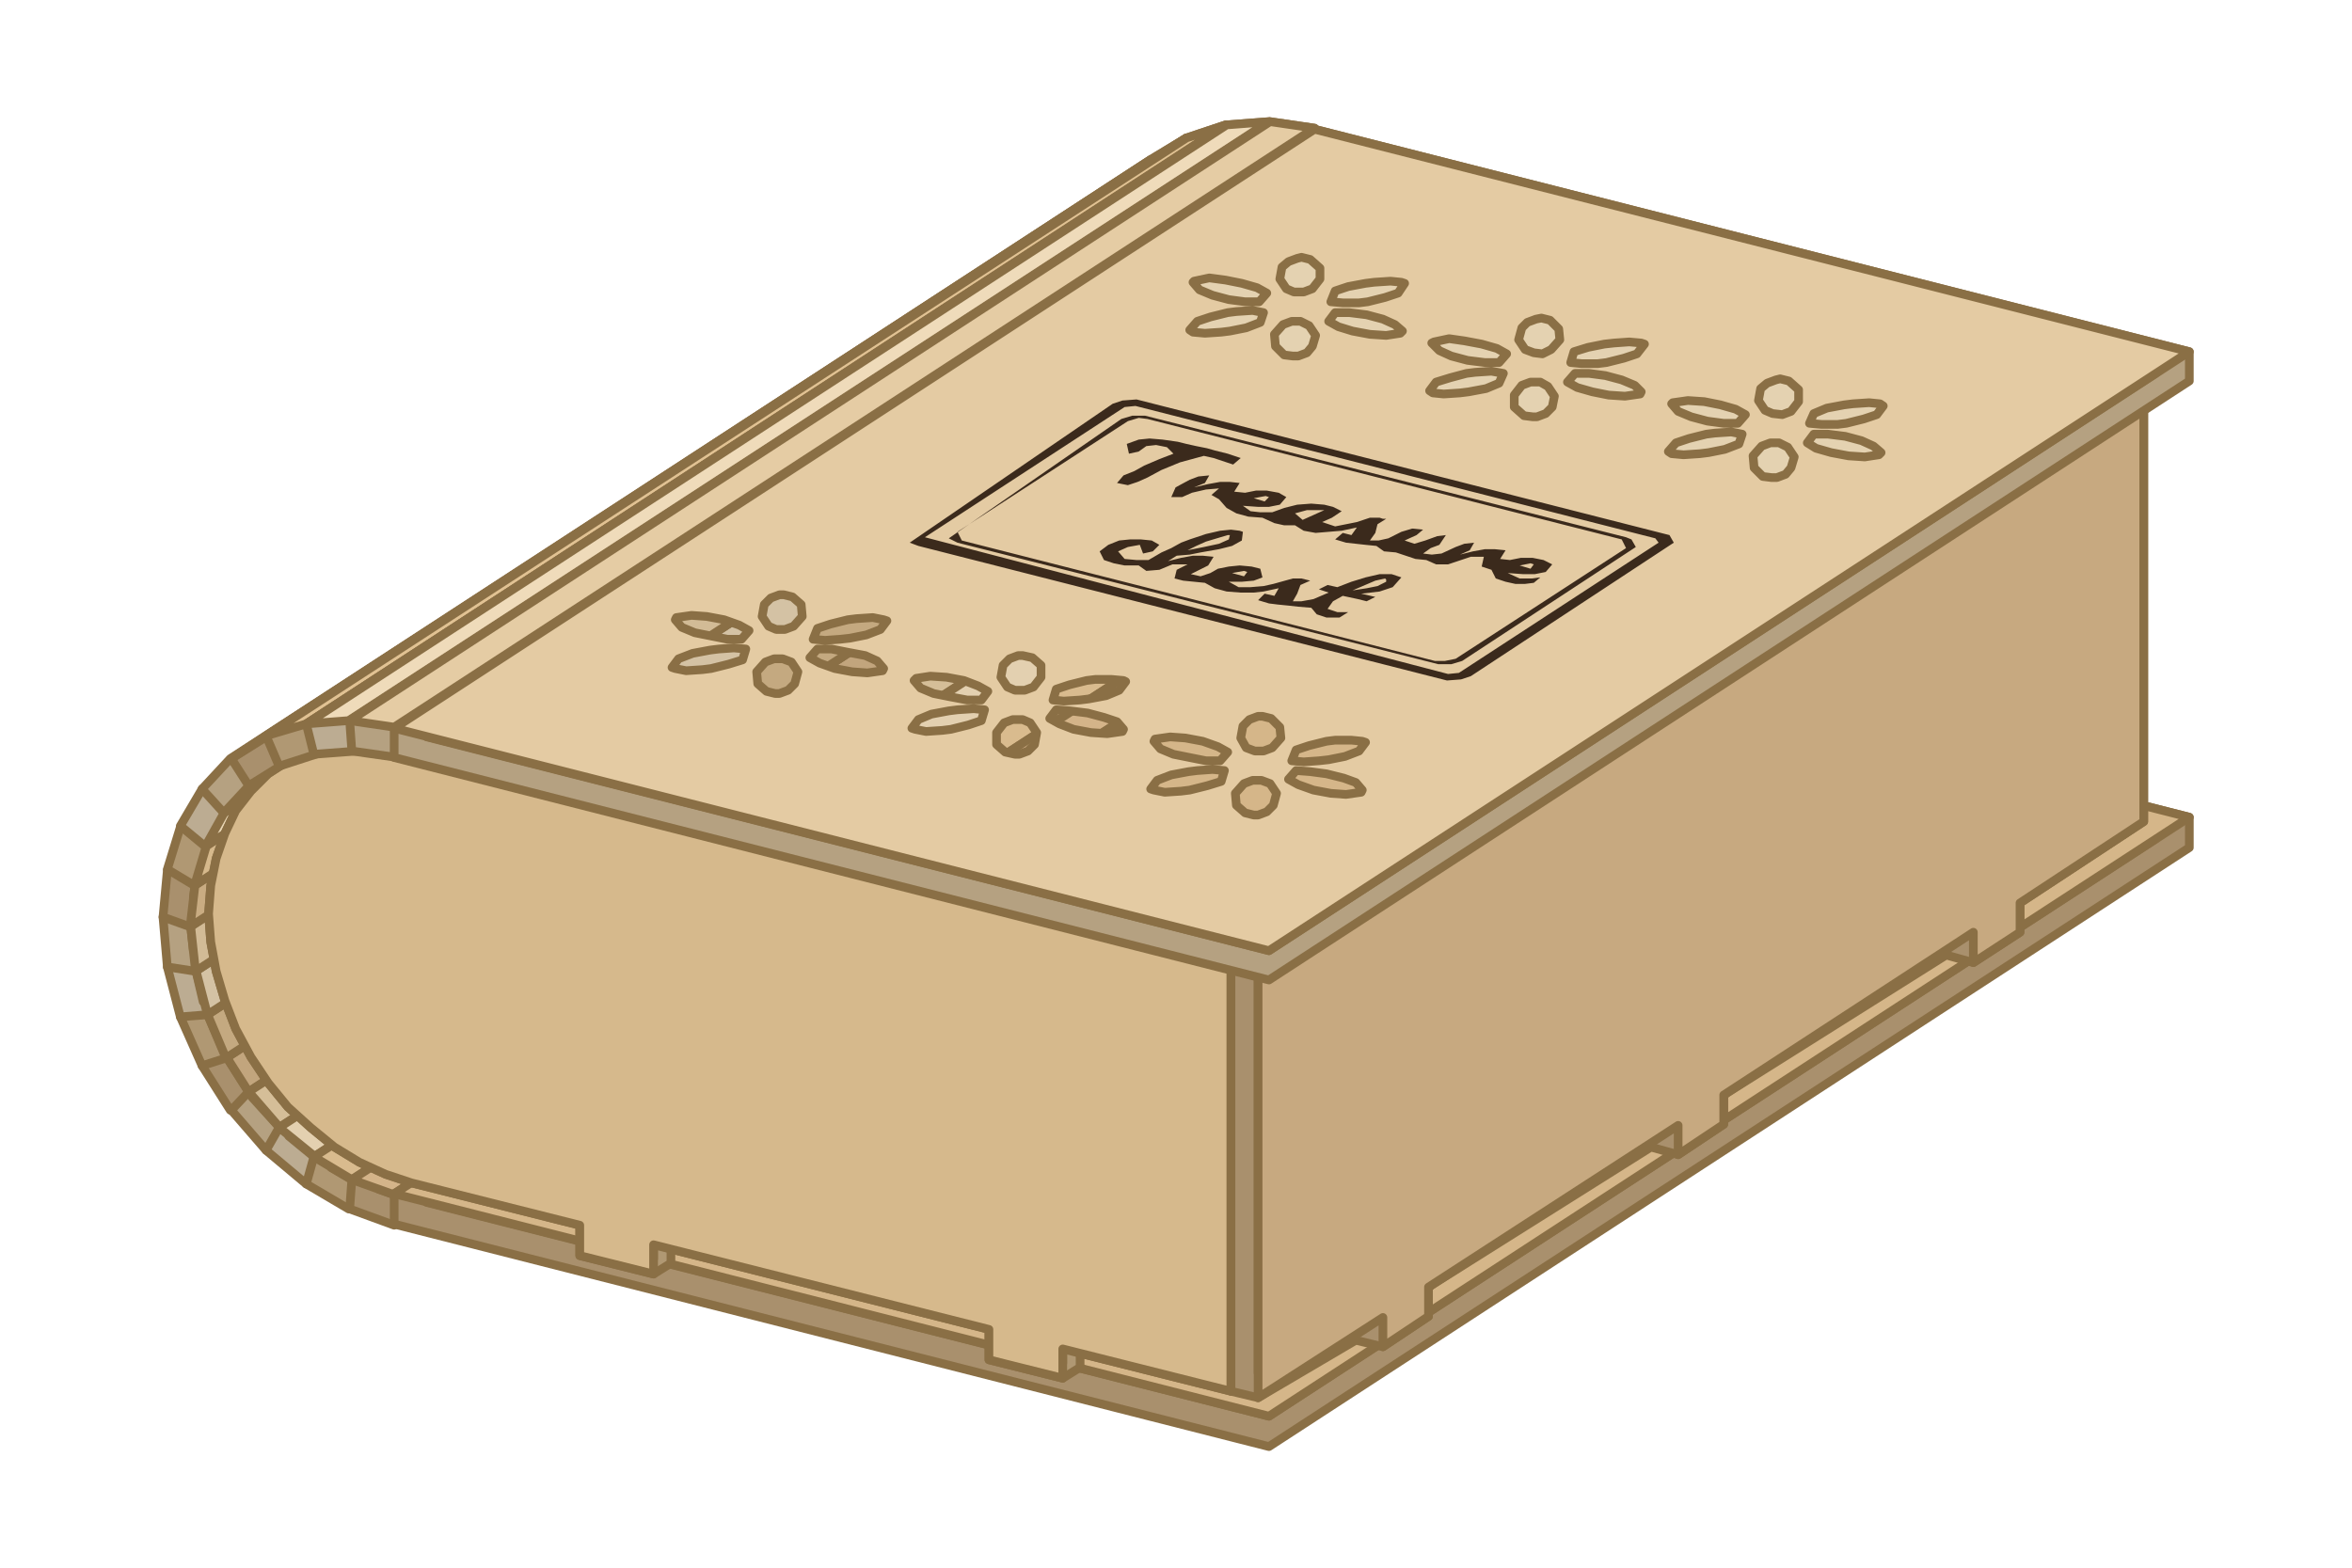
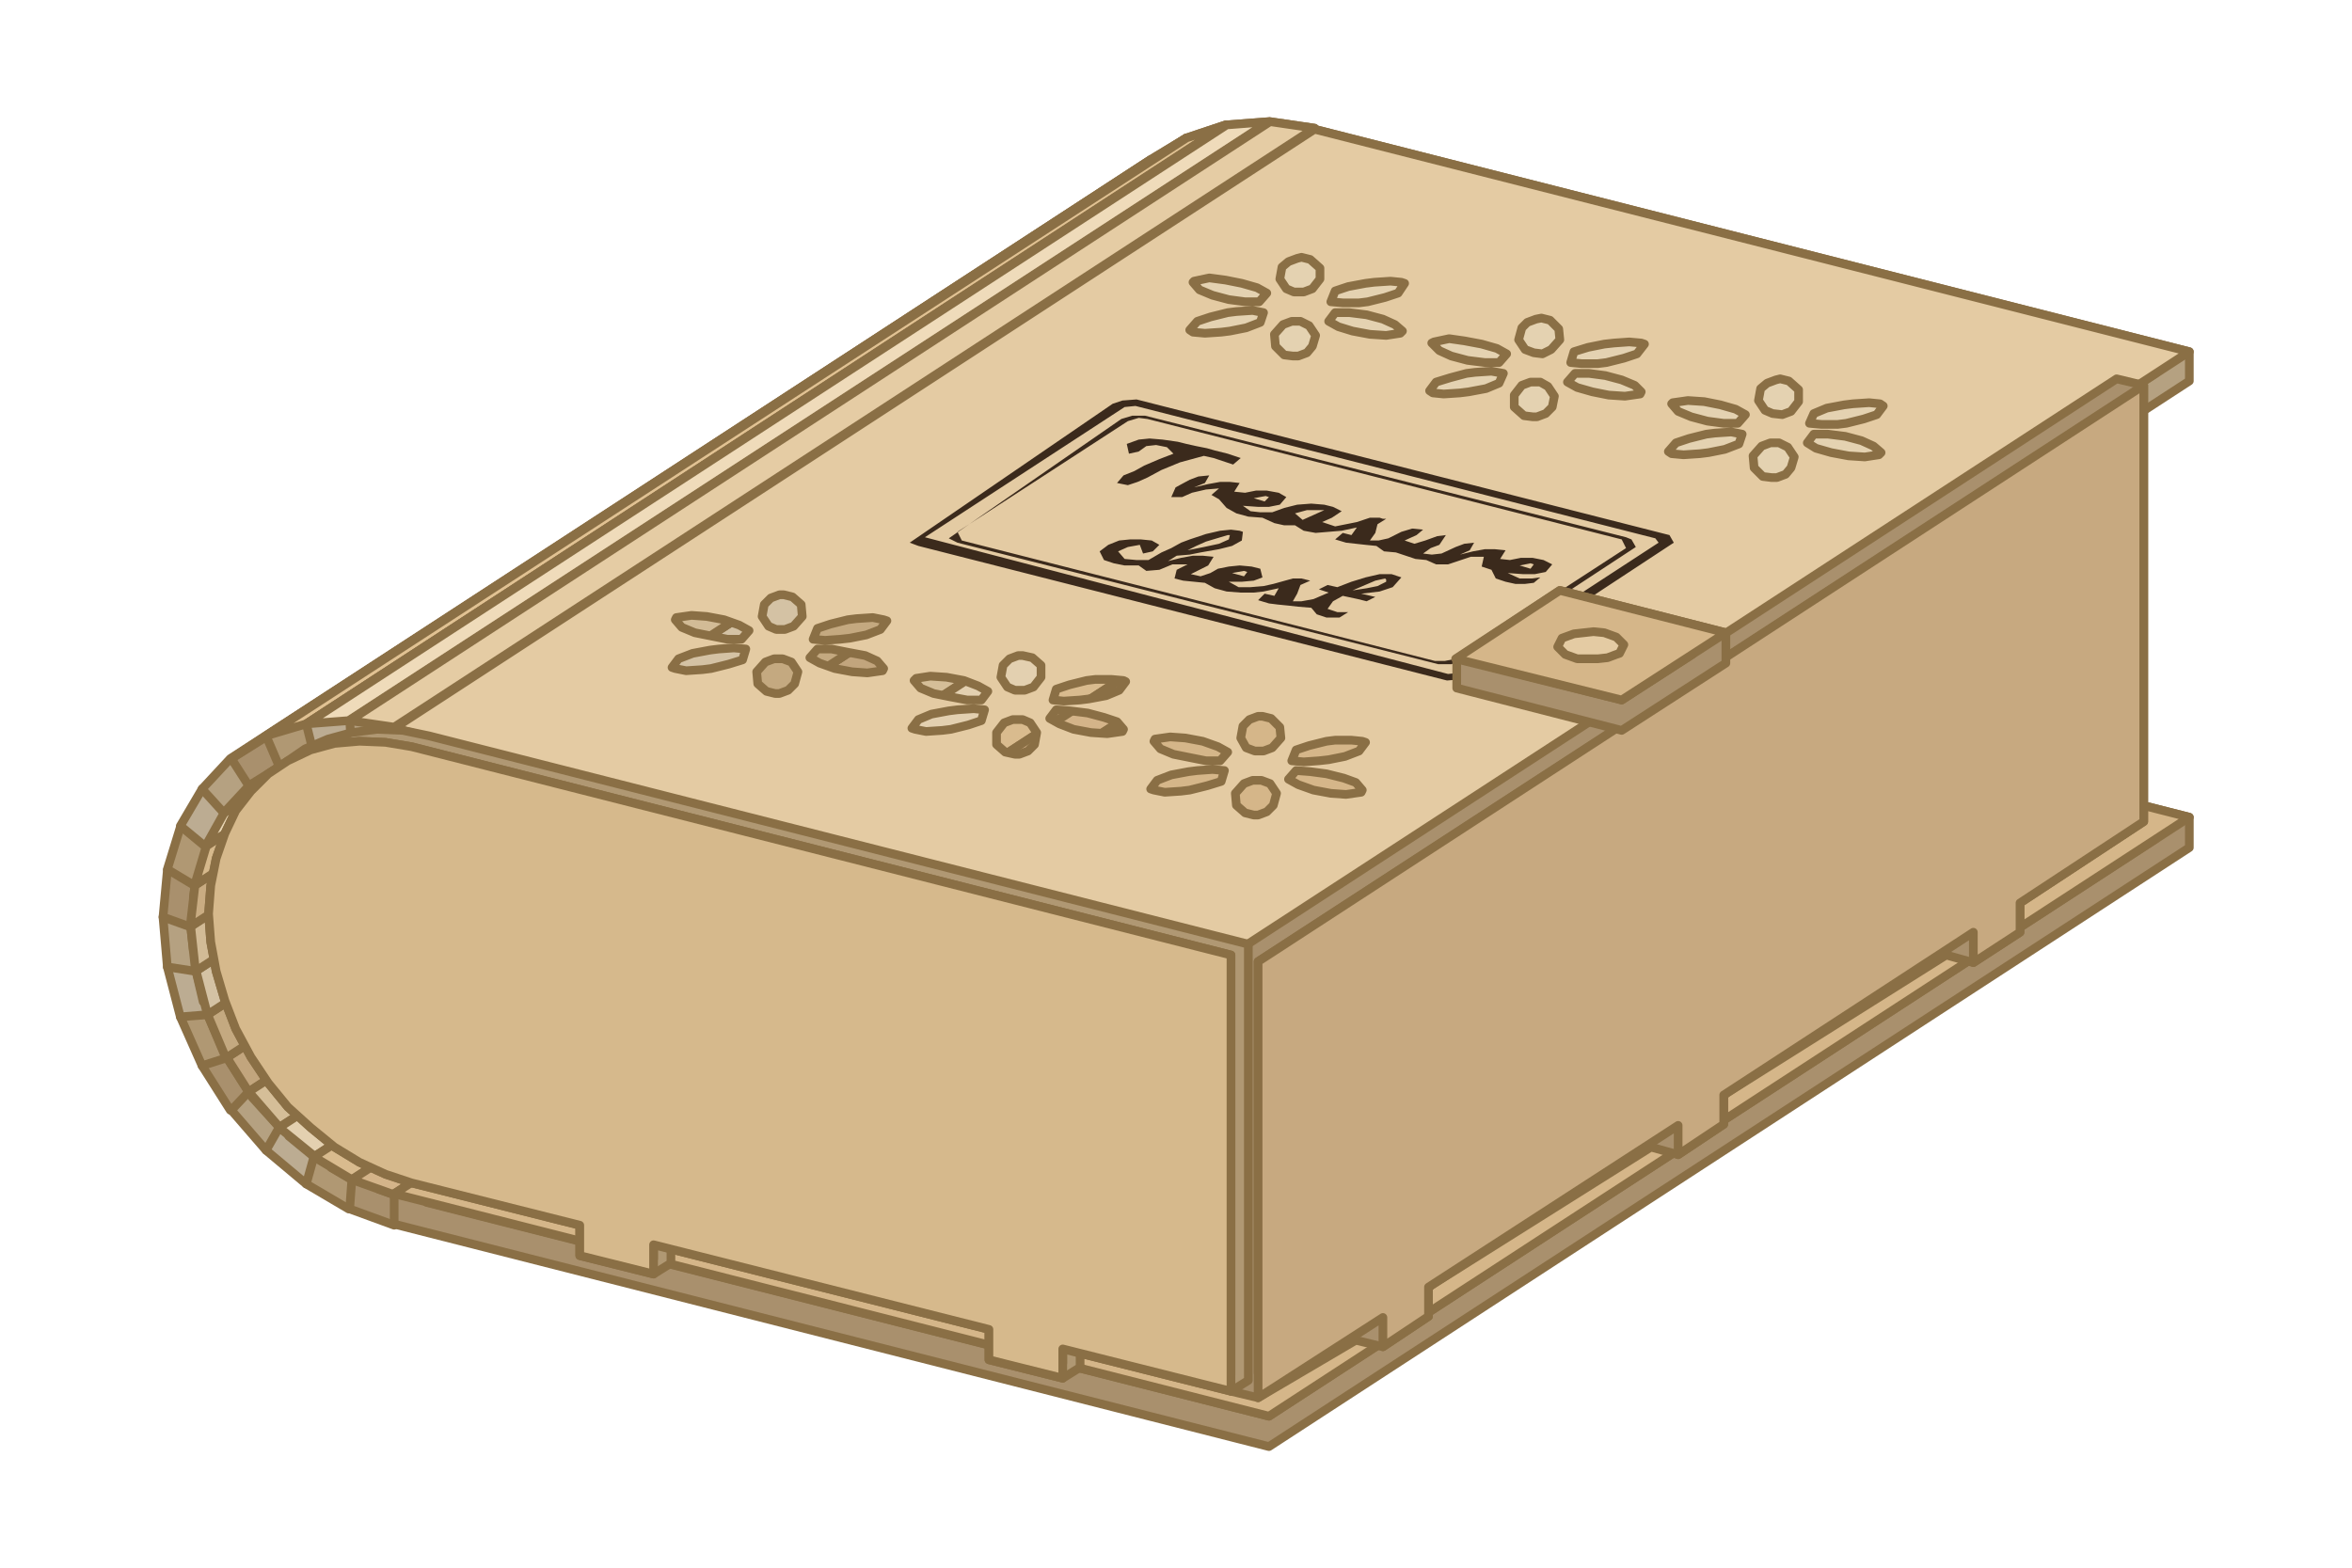
<svg xmlns="http://www.w3.org/2000/svg" width="300" height="200" viewBox="-96.09 -52.21 209.05 144.47">
  <path fill="#bcac92" fill-rule="evenodd" stroke="#8A6F45" stroke-linejoin="round" stroke-width=".8" d="m79.6 21.7-1.6 1-6.8-1.7v-2.8l-29.3-7.4v1.3l-1.6 1-6.8-1.7V8.7L18 4.7l-2.4-.8-2.4-1.1-2.3-1.4L8.7-.3l-2-2-1.9-2.2-1.6-2.4-1.3-2.5-1.1-2.7-.8-2.7-.5-2.7-.1-2.6.1-2.6.5-2.5.8-2.3 1.1-2 1.3-1.9 1.6-1.5 1.9-1.3 1.6-1 2-1 2.2-.6 2.3-.3 2.4.1 2.4.5 75.5 19.2v40.2l-1.6 1-13.9-3.5ZM6.4-34l-1.6 1.6-1.3 1.8-1.1 2.1-.8 2.3-.5 2.5-.1 2.5.1 2.7.5 2.7.8 2.7 1.1 2.6 1.3 2.6 1.6 2.3 1.9 2.2 2 2L12.5.3l2.3 1.5 2.4 1.1 2.4.8 15.5 3.9v2.8l5.2 1.3v-1.3l1.6-1.1 30.9 7.9v2.7l5.2 1.4V20l1.6-1.1 13.9 3.6v-38.8L18-35.5l-2.4-.4-2.4-.1-2.3.2-2.2.6-1.8.9Z" />
  <path fill="#e4d2b1" fill-rule="evenodd" stroke="#8A6F45" stroke-linejoin="round" stroke-width=".8" d="m18-35.5-2.4-.4-2.4-.1-2.3.2-2.2.6-2 1-1.9 1.3-1.6 1.5-1.3 1.9-1.1 2-.8 2.3-.5 2.5-.1 2.6.1 2.6.5 2.7.8 2.7 1.1 2.7 1.3 2.5 1.6 2.4 1.9 2.2 2 2 2.2 1.7 2.3 1.4 2.4 1.1 2.4.8 15.5 4v2.7l6.8 1.7v-2.7l30.9 7.8V21l6.8 1.7V20l15.5 3.9v-40.2Z" />
  <path fill="#a9906d" fill-rule="evenodd" stroke="#8A6F45" stroke-linejoin="round" stroke-width=".8" d="m5.5-10.4 2.6 4.1-84.8 55.2-2 1.2-2.6-4.1L3.5-9.2Zm-84.8 55.2 2.6 4.1 82.8-54-2.6-4.1Z" />
  <path fill="#c2a57d" fill-rule="evenodd" stroke="#8A6F45" stroke-linejoin="round" stroke-width=".8" d="m5.5-10.4 2.6 4.1-84.8 55.2-2.6-4.1Z" />
  <path fill="#b5a181" fill-rule="evenodd" stroke="#8A6F45" stroke-linejoin="round" stroke-width=".8" d="M-77 48.4 7.8-6.8 11-3.1 9.4-1.4l-84.8 55.2-3.2-3.7ZM6.1-5l-82.8 53.9 2.9 3.2L9-1.8Z" />
  <path fill="#d5be98" fill-rule="evenodd" stroke="#8A6F45" stroke-linejoin="round" stroke-width=".8" d="M7.8-6.8 11-3.1l-84.8 55.2-3.2-3.7Z" />
  <path fill="#b09873" fill-rule="evenodd" stroke="#8A6F45" stroke-linejoin="round" stroke-width=".8" d="m3.8-14.4 1.9 4.5-84.8 55.2-2.2.7-2-4.5L1.5-13.7ZM-81 40.8l1.7 3.9L3.5-9.2l-1.7-3.9Z" />
  <path fill="#c4a980" fill-rule="evenodd" stroke="#8A6F45" stroke-linejoin="round" stroke-width=".8" d="m3.8-14.4 1.9 4.5-84.8 55.2-1.9-4.5Z" />
  <path fill="#bcac92" fill-rule="evenodd" stroke="#8A6F45" stroke-linejoin="round" stroke-width=".8" d="M-74.2 51.7 10.6-3.5l3.6 3.1L13 1.7l-84.7 55.2-3.7-3.1ZM9.4-1.4l-82.7 53.9 2.8 2.3L12.1.9Z" />
  <path fill="#e3d0b0" fill-rule="evenodd" stroke="#8A6F45" stroke-linejoin="round" stroke-width=".8" d="m10.6-3.5 3.6 3.1-84.7 55.1-3.7-3Z" />
  <path fill="#bcac92" fill-rule="evenodd" stroke="#8A6F45" stroke-linejoin="round" stroke-width=".8" d="M2.7-18.4 4-13.9l-84.8 55.2-2.5.2-1.2-4.6L.3-18.3ZM-82 36.7l.8 3.4L1.5-13.7l-.9-3.4Z" />
  <path fill="#d4c2a4" fill-rule="evenodd" stroke="#8A6F45" stroke-linejoin="round" stroke-width=".8" d="M2.7-18.4 4-13.9l-84.8 55.2-1.2-4.6Z" />
  <path fill="#b09873" fill-rule="evenodd" stroke="#8A6F45" stroke-linejoin="round" stroke-width=".8" d="M-71 54.4 13.8-.7l4 2.3L17 4l-84.8 55.2-3.9-2.3ZM13.1 1.7l-82.5 53.7 2.4 1.4L15.4 3.1Z" />
  <path fill="#d9bb8e" fill-rule="evenodd" stroke="#8A6F45" stroke-linejoin="round" stroke-width=".8" d="m13.8-.7 4 2.3L-67 56.8l-4-2.4Z" />
  <path fill="#b5a181" fill-rule="evenodd" stroke="#8A6F45" stroke-linejoin="round" stroke-width=".8" d="m2.4-22.5.4 4.6-84.7 55.2-2.6-.4-.4-4.6L-.1-22.9ZM.3-18.3l-.2-2.6-82.5 53.6.3 2.7Z" />
  <path fill="#d2bb96" fill-rule="evenodd" stroke="#8A6F45" stroke-linejoin="round" stroke-width=".8" d="m2.4-22.5.4 4.6-84.7 55.2-.5-4.6Z" />
  <path fill="#a9906d" fill-rule="evenodd" stroke="#8A6F45" stroke-linejoin="round" stroke-width=".8" d="M-67.5 56.5 17.3 1.3l4.1 1.5-.2 2.7-84.8 55.2-4.1-1.5ZM17.1 4-65 57.4l1.7.6 82-53.4Z" />
  <path fill="#d4b489" fill-rule="evenodd" stroke="#8A6F45" stroke-linejoin="round" stroke-width=".8" d="m17.3 1.3 4.1 1.5L-63.3 58l-4.2-1.5Z" />
  <path fill="#a9906d" fill-rule="evenodd" stroke="#8A6F45" stroke-linejoin="round" stroke-width=".8" d="M2.8-26.3 2.4-22l-84.8 55.2-2.5-.9.4-4.3L.3-27.2Zm-2.9 3.4.2-1.6-82 53.4-.2 1.6Z" />
  <path fill="#c9ac82" fill-rule="evenodd" stroke="#8A6F45" stroke-linejoin="round" stroke-width=".8" d="M2.8-26.3 2.4-22l-84.8 55.2.5-4.3Z" />
  <path fill="#b09873" fill-rule="evenodd" stroke="#8A6F45" stroke-linejoin="round" stroke-width=".8" d="m4-29.8-1.3 4L-82 29.4l-2.5-1.5 1.2-3.9L1.5-31.2ZM.3-27.2l-81.1 52.6-.1.2Z" />
  <path fill="#d6b98c" fill-rule="evenodd" stroke="#8A6F45" stroke-linejoin="round" stroke-width=".8" d="m4-29.8-1.3 4L-82 29.4l1.2-4Z" />
  <path fill="#bcac92" fill-rule="evenodd" stroke="#8A6F45" stroke-linejoin="round" stroke-width=".8" d="m-83.3 23.9 2-3.4L3.5-34.7l2.2 1.9-1.9 3.4L-81 25.8Z" />
  <path fill="#e9d6b5" fill-rule="evenodd" stroke="#8A6F45" stroke-linejoin="round" stroke-width=".8" d="m5.7-32.8-1.9 3.4L-81 25.8l1.9-3.4Z" />
  <path fill="#b5a181" fill-rule="evenodd" stroke="#8A6F45" stroke-linejoin="round" stroke-width=".8" d="m-81.3 20.5 2.6-2.8L6.1-37.5l2 2.2-2.6 2.8-84.8 55.2Z" />
  <path fill="#e3cba3" fill-rule="evenodd" stroke="#8A6F45" stroke-linejoin="round" stroke-width=".8" d="m8.1-35.3-2.6 2.8-84.8 55.2 2.6-2.8Z" />
  <path fill="#a9906d" fill-rule="evenodd" stroke="#8A6F45" stroke-linejoin="round" stroke-width=".8" d="M-63.6 57.8 21.2 2.6l80.6 20.5v2.8L17 81.1l-80.6-20.5ZM21.2 5.4l-81.8 53.2L17 78.3l81.7-53.2Z" />
  <path fill="#d5b689" fill-rule="evenodd" stroke="#8A6F45" stroke-linejoin="round" stroke-width=".8" d="m21.2 2.6 80.6 20.5L17 78.3l-80.6-20.5Zm19.1 7.8-6.9-1.7 1.7-1.1 6.8 1.7Zm-80 52.1-6.9-1.8 1.7-1 6.8 1.7ZM78 20l-6.8-1.8 1.6-1 6.9 1.7ZM-2 72.1l-6.9-1.8 1.7-1L-.3 71Zm83.9-38.3-2.6-.7 4.3-2.8 2.6.7ZM54.7 51.5l-2.6-.7 4.3-2.8 2.6.7ZM27.5 69.2l-2.6-.7 4.3-2.8 2.6.7Z" />
-   <path fill="#b09873" fill-rule="evenodd" stroke="#8A6F45" stroke-linejoin="round" stroke-width=".8" d="m-.4 73.8-1.6 1-6.8-1.7v-2.8l-29.3-7.4v1.3l-1.6 1-6.8-1.7v-2.8L-62 56.8l-2.4-.8-2.4-1.1-2.3-1.4-2.2-1.8-2.1-1.9-1.8-2.2-1.6-2.4-1.4-2.6-1-2.6-.8-2.7-.5-2.7-.2-2.6.2-2.6.5-2.5.8-2.3 1-2.1 1.4-1.8 1.6-1.6 1.8-1.2 1.6-1.1 2.1-.9 2.2-.6 2.3-.3 2.4.1 2.4.5 75.5 19.2V75l-1.6 1-13.9-3.5Zm-73.2-55.7-1.6 1.6-1.4 1.8-1 2.1-.8 2.3-.5 2.4-.2 2.6.2 2.7.5 2.7.8 2.7 1 2.6 1.4 2.5 1.6 2.4 1.8 2.2 2.1 2 2.2 1.7 2.3 1.5 2.4 1.1 2.4.8 15.5 3.9v2.7l5.2 1.4v-1.3l1.6-1.1 30.9 7.9V72l5.2 1.4v-1.3L-.4 71l13.9 3.5V35.8L-62 16.6l-2.4-.4-2.4-.1-2.3.2-2.2.6-1.8.8Z" />
-   <path fill="#d6b98c" fill-rule="evenodd" stroke="#8A6F45" stroke-linejoin="round" stroke-width=".8" d="m-62 16.6-2.4-.4-2.4-.1-2.3.2-2.2.6-2.1 1-1.8 1.2-1.6 1.6-1.4 1.8-1 2.1-.8 2.3-.5 2.5-.2 2.6.2 2.6.5 2.7.8 2.7 1 2.6 1.4 2.6 1.6 2.4 1.8 2.2 2.1 1.9 2.2 1.8 2.3 1.4 2.4 1.1 2.4.8 15.5 3.9v2.8l6.8 1.7v-2.7l30.9 7.8v2.8l6.8 1.7v-2.7L13.5 76V35.8Z" />
+   <path fill="#bcac92" fill-rule="evenodd" stroke="#8A6F45" stroke-linejoin="round" stroke-width=".8" d="m43.3 8.1 2.6.6V7.4l1.6-1 6.8 1.7v2.8l4.2 1.1v34.7l-1.6 1-15.2-3.9V9.1Zm0 34.7 13.6 3.5V13l-4.2-1.1V9.2l-5.2-1.4v1.3l-1.6 1.1-2.6-.7Z" />
+   <path fill="#e4d2b1" fill-rule="evenodd" stroke="#8A6F45" stroke-linejoin="round" stroke-width=".8" d="m41.7 9.1 4.2 1.1V7.4l6.8 1.8v2.7l4.2 1.1v34.7l-15.2-3.9Z" />
+   <path fill="#b09873" fill-rule="evenodd" stroke="#8A6F45" stroke-linejoin="round" stroke-width=".8" d="m36.4 12.6 2.6.6v-1.3l1.6-1 6.8 1.7v2.8l4.2 1v34.8l-1.6 1-15.2-3.9V13.6Zm0 34.7L50 50.7V17.5l-4.2-1.1v-2.7l-5.2-1.4v1.3L39 14.7l-2.6-.7Z" />
+   <path fill="#d6b98c" fill-rule="evenodd" stroke="#8A6F45" stroke-linejoin="round" stroke-width=".8" d="m34.8 13.6 4.2 1.1v-2.8l6.8 1.8v2.7l4.2 1.1v34.7l-15.2-3.9Z" />
+   <path fill="#b5a181" fill-rule="evenodd" stroke="#8A6F45" stroke-linejoin="round" stroke-width=".8" d="M34.3 11.2 43.8 5l15.3 3.9v2.7l-9.6 6.2-15.2-3.9Zm9.5-3.5L37.3 12l12.2 3.1 6.5-4.3Z" />
+   <path fill="#e4cba3" fill-rule="evenodd" stroke="#8A6F45" stroke-linejoin="round" stroke-width=".8" d="m43.8 5 15.3 3.9-9.6 6.2-15.3-3.9Zm5.5 5.7.4-.8-.7-.7-1.1-.3-1-.1H46l-.9.1-1.1.5-.4.7.7.7 1.1.4 1 .1h.9l.9-.2.8-.2Zm-1.9-4.3 7 1.7-1.6 1.1-7-1.8Zm-6.8 4.5 6.9 1.7-1.6 1.1-7-1.8Z" />
  <path fill="#a9906d" fill-rule="evenodd" stroke="#8A6F45" stroke-linejoin="round" stroke-width=".8" d="M-78.6 17.7 6.1-37.5l3.3-2L11-37l-84.8 55.2-3.2 2Z" />
  <path fill="#d7b78b" fill-rule="evenodd" stroke="#8A6F45" stroke-linejoin="round" stroke-width=".8" d="m9.4-39.5-3.3 2-84.7 55.2 3.2-2Z" />
  <path fill="#b09873" fill-rule="evenodd" stroke="#8A6F45" stroke-linejoin="round" stroke-width=".8" d="M-75.4 15.6 9.4-39.5l3.6-1.2 1.2 2.7-84.7 55.2-3.7 1.2Z" />
  <path fill="#e1c293" fill-rule="evenodd" stroke="#8A6F45" stroke-linejoin="round" stroke-width=".8" d="m13-40.7-3.6 1.2-84.8 55.1 3.7-1.1Z" />
  <path fill="#bcac92" fill-rule="evenodd" stroke="#8A6F45" stroke-linejoin="round" stroke-width=".8" d="m-71.7 14.5 84.8-55.2L17-41l.8 2.8L-67 17l-4 .3Z" />
  <path fill="#efdbba" fill-rule="evenodd" stroke="#8A6F45" stroke-linejoin="round" stroke-width=".8" d="m17-41-3.9.3-84.8 55.2 3.9-.3Z" />
  <path fill="#b5a181" fill-rule="evenodd" stroke="#8A6F45" stroke-linejoin="round" stroke-width=".8" d="M-67.7 14.2 17.1-41l4.1.6.2 2.8-84.7 55.2-4.2-.6Zm4.1.6 81.3-53L-64 14.7Z" />
  <path fill="#e5cca4" fill-rule="evenodd" stroke="#8A6F45" stroke-linejoin="round" stroke-width=".8" d="m21.2-40.4-4.1-.6-84.8 55.2 4.1.6Z" />
-   <path fill="#a9906d" fill-rule="evenodd" stroke="#8A6F45" stroke-linejoin="round" stroke-width=".8" d="m81.9 36.5-2.5-.7-20.5 12.9v2.7l-4.2 2.8-2.5-.7-20.5 12.9v2.7l-4.2 2.8-2.5-.6-9 5.3-2.5-.6V35.8l81.6-53.1 2.5.6v40.2L86.2 31v2.7ZM25 68.5l2.5.7 1.7-.7v-2.7l23-15 2.5.7 1.7-.7V48l23-14.9 2.5.6 1.7-.6v-2.8l11.5-7.4V-15L16 36.4v37.9Z" />
-   <path fill="#c7a980" fill-rule="evenodd" stroke="#8A6F45" stroke-linejoin="round" stroke-width=".8" d="M97.6-16.7 16 36.4v40.2l11.5-7.4v2.7l4.2-2.8v-2.7l23-14.9v2.7l4.2-2.8v-2.7l23-15v2.8l4.3-2.8V31l11.4-7.5Z" />
  <path fill="#b5a181" fill-rule="evenodd" stroke="#8A6F45" stroke-linejoin="round" stroke-width=".8" d="m-63.6 14.9 84.8-55.2 80.6 20.5v2.7L17 38.1l-80.6-20.5Zm84.8-52.4-81.8 53.2L17 35.4l81.7-53.2Z" />
  <path fill="#e4cba3" fill-rule="evenodd" stroke="#8A6F45" stroke-linejoin="round" stroke-width=".8" d="m21.2-40.3 80.6 20.5L17 35.4l-80.6-20.5Zm7.9 18.8-1.3.2-1.5-.1-1.6-.3-1.3-.4-.9-.5.6-.8h1.3l1.6.2 1.5.4 1.1.5.7.6Zm-9.9 2.1-.8-.1-.8-.8-.1-1.1.8-.9.8-.3h.8l.8.4.6.9-.3 1-.5.6-.8.3Zm-9.5-2.4.7-.8 1.2-.4 1.6-.4.8-.1 1.5-.1 1 .2-.3.9-1.3.5-1.5.3-.8.1-1.5.1-1.1-.1Zm.4-4.5 1.4-.3 1.5.2 1.5.3 1.4.4.9.5-.7.8h-1.3l-1.5-.2-1.5-.4-1.2-.5-.6-.7Zm9.9-2.2.8.2.9.8v1l-.7.9-.8.3h-.9l-.7-.3-.6-.9.2-1.1.6-.5.8-.3Zm9.5 2.4-.6.9-1.2.4-1.6.4-.8.1h-1.5l-1.1-.1.4-1 1.2-.4 1.6-.3.8-.1 1.5-.1 1 .1Zm21.7 10.2-1.4.2-1.5-.1-1.5-.3-1.4-.4-.9-.5.7-.8h1.3l1.5.2 1.5.4 1.2.5.6.6Zm-9.9 2.1-.8-.1-.9-.8v-1.1l.7-.9.8-.3h.9l.7.4.6.9-.2 1-.6.6-.8.3Zm-9.5-2.4.6-.8 1.3-.4 1.5-.4.8-.1 1.5-.1 1.1.2-.4.9-1.2.5-1.6.3-.8.1-1.5.1-1-.1Zm.4-4.5 1.4-.3 1.4.2 1.6.3 1.4.4.9.5-.7.8h-1.3l-1.6-.2-1.5-.4-1.1-.5-.7-.7Zm9.9-2.2.8.2.8.8.1 1-.8.9-.8.4-.8-.1-.8-.3-.6-.9.3-1.1.5-.5.8-.3Zm9.5 2.4-.7.9-1.2.4-1.6.4-.8.1h-1.5l-1-.1.3-1 1.3-.4 1.5-.3.9-.1 1.4-.1 1.1.1Zm21.6 10.2-1.3.2-1.5-.1-1.6-.3-1.4-.4-.8-.5.6-.8h1.3l1.6.2 1.5.4 1.1.5.7.6Zm-9.9 2.1-.8-.1-.8-.8-.1-1.1.8-.9.8-.3h.8l.8.4.6.9-.3 1-.5.6-.8.3Zm-9.5-2.4.7-.8 1.2-.4 1.6-.4.8-.1 1.5-.1 1 .2-.3.9-1.3.5-1.5.3-.8.1-1.5.1-1.1-.1Zm.4-4.5 1.4-.2 1.5.1 1.5.3 1.4.4.9.5-.7.8h-1.3l-1.5-.2-1.5-.4-1.2-.5-.6-.7Zm9.9-2.2.8.2.9.8v1.1l-.7.9-.8.3-.9-.1-.7-.3-.6-.9.2-1.1.6-.5.8-.3Zm9.5 2.5-.6.8-1.2.4-1.6.4-.8.1h-1.5l-1.1-.1.4-.9 1.2-.5 1.6-.3.8-.1 1.5-.1 1 .1ZM-18.6 9.6l-1.4.2-1.4-.1-1.6-.3-1.4-.5-.9-.5.7-.8h1.3l1.5.3 1.6.3 1.1.5.6.7Zm-9.9 2.1-.8-.2-.8-.7-.1-1.1.8-.9.8-.3h.8l.8.3.6.9-.3 1.1-.6.6-.8.3ZM-38 9.3l.6-.8 1.3-.5 1.6-.3.8-.1 1.4-.1 1.1.1-.3 1-1.3.4-1.6.4-.8.1-1.5.1-1-.2Zm.4-4.6 1.4-.2 1.4.1 1.6.3 1.4.5.9.5-.7.8h-1.3l-1.5-.3-1.5-.3-1.2-.5-.6-.7Zm9.9-2.1.8.2.8.7.1 1.1-.8.9-.8.3h-.8l-.7-.3-.6-.9.2-1.1.6-.6.8-.3Zm9.5 2.4-.6.8-1.3.5-1.5.3-.9.1-1.4.1-1.1-.1.4-1 1.2-.4 1.6-.4.8-.1 1.5-.1 1 .2ZM3.5 15.2l-1.4.2-1.5-.1L-1 15l-1.3-.5-.9-.5.6-.8 1.3.1 1.6.2 1.5.4 1.2.4.6.7Zm-9.9 2.1-.9-.2-.8-.7v-1.1l.7-.9.8-.3h.9l.7.3.6.9-.2 1.1-.6.6-.8.3Zm-9.5-2.4.6-.8 1.2-.5 1.6-.3.8-.1 1.5-.1 1 .1-.3 1-1.2.4-1.6.4-.8.1-1.5.1-1-.2Zm.4-4.6 1.3-.2 1.5.1 1.6.3 1.3.5.9.5-.6.8h-1.3l-1.6-.3-1.5-.3-1.2-.5-.6-.7Zm9.8-2.1.9.2.8.7v1.1l-.7.9-.8.3h-.9l-.7-.3-.6-.9.2-1.1.6-.6.8-.3Zm9.5 2.4-.6.8-1.2.5-1.6.3-.8.1-1.5.1-1-.1.3-1 1.2-.4 1.6-.4.8-.1h1.5l1.1.1Zm21.7 10.2-1.4.2-1.4-.1-1.6-.3-1.4-.5-.9-.5.7-.8 1.3.1 1.5.2 1.6.4 1.1.4.6.7Zm-9.9 2.1-.8-.2-.8-.7-.1-1.1.8-.9.8-.3h.8l.8.3.6.9-.3 1.1-.6.6-.8.3Zm-9.5-2.4.6-.8 1.3-.5 1.6-.3.8-.1 1.4-.1 1.1.1-.3 1-1.3.4-1.6.4-.8.1-1.5.1-1-.2Zm.4-4.6 1.4-.2 1.4.1 1.6.3 1.4.5.9.5-.7.8h-1.3l-1.5-.3-1.5-.3-1.2-.5-.6-.7Zm9.9-2.1.8.2.8.8.1 1-.8.9-.8.3h-.8l-.8-.3-.5-.9.2-1.1.6-.6.8-.3Zm9.5 2.4-.6.8-1.3.5-1.5.3-.9.1-1.4.1-1.1-.1.4-1 1.2-.4 1.6-.4.8-.1h1.5l1 .1Z" />
  <path fill="#3B2A1C" fill-rule="evenodd" d="m27.8-4.4-.8.5-.2.8-.5.7h.8l.9-.2 1.2-.6 1-.3 1 .1-.6.5-1.1.5.9.3 1-.3 1.1-.4.8-.1-.6.9-.8.3-.7.5.8.1.9-.1 1.3-.6.8-.3.9-.1-.4.7-.9.4 1.2-.3 1.1-.2h.9l1 .1-.5.8.9.1 1-.2h1.1l1 .2.8.4-.6.7-1 .2h-1.1L39 .6l1.1.5h1.1L42 1l-.6.5-.8.1h-.9l-.9-.2-.9-.3-.4-.8-.9-.3.2-.9h-1.2l-1.2.4-.9.3h-1.1l-.9-.4-1-.1-.9-.3-.9-.3-1.1-.1-.7-.5-1-.1-.9-.1-.9-.1-1-.3.7-.6.8.2.5-.7-1.4.3-1.2.1-1.2.1-1.1-.2-.8-.5h-1l-.9-.2-1.1-.5-1.3-.1-1.1-.3-.9-.5-.7-.8-.7-.4.7-.6-1.2.1-1.3.3-.9.4H8l.4-.9L9.7-8l.8-.3 1-.1-.4.7-1 .4 1.3-.3 1.1-.2h.9l.9.1-.5.8 1 .1 1-.2h1l1.1.2.7.4-.6.7-1 .2h-1l-1.4-.1.7.5.9.1h1.1l1.1-.4 1.2-.3 1.3-.1 1.2.1.8.2.8.4-.9.6-.9.4 1.2.4 1-.2 1-.2 1.2-.4h.9l.3.1Zm-6-.8h-1.3l-1.1.3.7.6 2-.9ZM41.1-.3l-1 .2 1 .3.3-.4ZM16.7-6.5l-1.1.2 1 .3.4-.4ZM12-10.7l1.2.3 1.2.4-.7.6-.9-.3-.9-.3-.9-.2-2.2.6-1.7.7-1.3.7-.9.4-.9.3-1-.2.6-.7 1-.4.9-.5 1.4-.6 1.3-.5-.6-.6-1-.2-.9.1-.7.5-.9.2-.2-.9 1.1-.4 1-.1 1.2.1 1.4.2.8.2.9.2 1 .2Zm2.6 7.5-.1.8-.9.5-1.2.3-1.7.3-1 .2-1.2.1-.8.5 1.2-.3L10-1h.9l1 .1-.5.8-.8.4-.8.4.9.2.9-.3.7-.4 1-.2 1-.1 1.1.1.8.2.2.8-.8.3-1.1.1h-1.2l.9.5h1.1l1.2-.1.9-.2 1.8-.5h.8l.8.2-.9.4-.3.8-.4.7h.8l1.1-.2 1.4-.6-.9-.3.8-.4.9.2 1.3-.5 1.3-.4 1.3-.3h1.1l.9.3-.8.9-1.2.4-1.7.2 1.3.3-.8.4-.8-.2-1.4-.3-.9.5-.5.7.9.3h1l-.8.5h-1.2l-.9-.3-.5-.6-1.2-.1-.9-.1-1-.1-.8-.1-1-.3.6-.6.9.2.4-.7-1.4.3-.9.1h-1.2l-1.3-.1L12 2l-.9-.5-1-.1-1-.1-.8-.2.2-.8 1-.5H8.1L6.9.3 5.7.4 5-.1H3.7l-1-.2-.9-.3-.4-.8.8-.6 1-.4 1-.1h1l1 .1.7.4-.6.6-.9.2-.3-.8-1.1.2-.9.4.6.7 1.1.1h1.1l1.2-.7.9-.4.9-.5.8-.3 1.5-.5 1.3-.3 1-.1.8.1Zm.1 3.6-1.1.2 1.1.3.3-.4Zm-1.5-3.3-1 .3-1 .3-.9.4-.8.4 1.5-.3 1.4-.3.9-.4.1-.4Zm14.5 4-.9.2-.7.3-1.4.6L26 2l1-.2.8-.4v-.2Zm26.2-4 .4.7-18.7 12.3-.9.3-1.3.1-48.7-12.4-.8-.3L2.6-15l.9-.3 1.3-.1L53.5-3ZM4.7-14.8l-1 .1-18.4 12L33.5 9.9l1-.1 18.4-12-.3-.4ZM50.4-2.5l.4.7-16 10.5-1 .3h-1.2L-11.7-2.2l-.8-.4 15.9-11 1-.3h1.2L49.9-2.7ZM5.8-13.6l-.8-.1-1 .3-15.7 10.2.4.8L32.3 8.7h.9l1-.2L49.9-1.7l-.4-.8Z" />
+   <path fill="#a9906d" fill-rule="evenodd" stroke="#8A6F45" stroke-linejoin="round" stroke-width=".8" d="m81.9 36.5-2.5-.7-20.5 12.9v2.7l-4.2 2.8-2.5-.7-20.5 12.9v2.7l-4.2 2.8-2.5-.6-9 5.3-2.5-.6V35.8l81.6-53.1 2.5.6v40.2L86.2 31v2.7ZM25 68.5l2.5.7 1.7-.7v-2.7l23-15 2.5.7 1.7-.7V48l23-14.9 2.5.6 1.7-.6v-2.8l11.5-7.4V-15L16 36.4v37.9Z" />
+   <path fill="#c7a980" fill-rule="evenodd" stroke="#8A6F45" stroke-linejoin="round" stroke-width=".8" d="M97.6-16.7 16 36.4v40.2l11.5-7.4v2.7l4.2-2.8v-2.7l23-14.9v2.7l4.2-2.8v-2.7l23-15v2.8l4.3-2.8V31l11.4-7.5Z" />
+   <path fill="#a9906d" fill-rule="evenodd" stroke="#8A6F45" stroke-linejoin="round" stroke-width=".8" d="m34.3 8.5 9.5-6.3 15.3 3.9v2.8l-9.6 6.2-15.2-3.9ZM43.8 5l-6.5 4.2 12.2 3.1L56 8.1Z" />
+   <path fill="#d5b689" fill-rule="evenodd" stroke="#8A6F45" stroke-linejoin="round" stroke-width=".8" d="m43.8 2.2 15.3 3.9-9.6 6.2-15.3-3.8ZM49.3 8l.4-.8-.7-.7-1.1-.4-1-.1-.9.1-.9.1-1.1.4-.4.8.7.7 1.1.4h1.9l.9-.1.8-.3Z" />
+   <path fill="#b09873" fill-rule="evenodd" stroke="#8A6F45" stroke-linejoin="round" stroke-width=".8" d="m-.4 73.8-1.6 1-6.8-1.7v-2.8l-29.3-7.4v1.3l-1.6 1-6.8-1.7v-2.8L-62 56.8l-2.4-.8-2.4-1.1-2.3-1.4-2.2-1.8-2.1-1.9-1.8-2.2-1.6-2.4-1.4-2.6-1-2.6-.8-2.7-.5-2.7-.2-2.6.2-2.6.5-2.5.8-2.3 1-2.1 1.4-1.8 1.6-1.6 1.8-1.2 1.6-1.1 2.1-.9 2.2-.6 2.3-.3 2.4.1 2.4.5 75.5 19.2V75l-1.6 1-13.9-3.5Zm-73.2-55.7-1.6 1.6-1.4 1.8-1 2.1-.8 2.3-.5 2.4-.2 2.6.2 2.7.5 2.7.8 2.7 1 2.6 1.4 2.5 1.6 2.4 1.8 2.2 2.1 2 2.2 1.7 2.3 1.5 2.4 1.1 2.4.8 15.5 3.9v2.7l5.2 1.4v-1.3l1.6-1.1 30.9 7.9V72l5.2 1.4v-1.3L-.4 71l13.9 3.5V35.8L-62 16.6l-2.4-.4-2.4-.1-2.3.2-2.2.6-1.8.8Z" />
+   <path fill="#d6b98c" fill-rule="evenodd" stroke="#8A6F45" stroke-linejoin="round" stroke-width=".8" d="m-62 16.6-2.4-.4-2.4-.1-2.3.2-2.2.6-2.1 1-1.8 1.2-1.6 1.6-1.4 1.8-1 2.1-.8 2.3-.5 2.5-.2 2.6.2 2.6.5 2.7.8 2.7 1 2.6 1.4 2.6 1.6 2.4 1.8 2.2 2.1 1.9 2.2 1.8 2.3 1.4 2.4 1.1 2.4.8 15.5 3.9v2.8l6.8 1.7v-2.7l30.9 7.8v2.8l6.8 1.7v-2.7L13.5 76V35.8Z" />
</svg>
